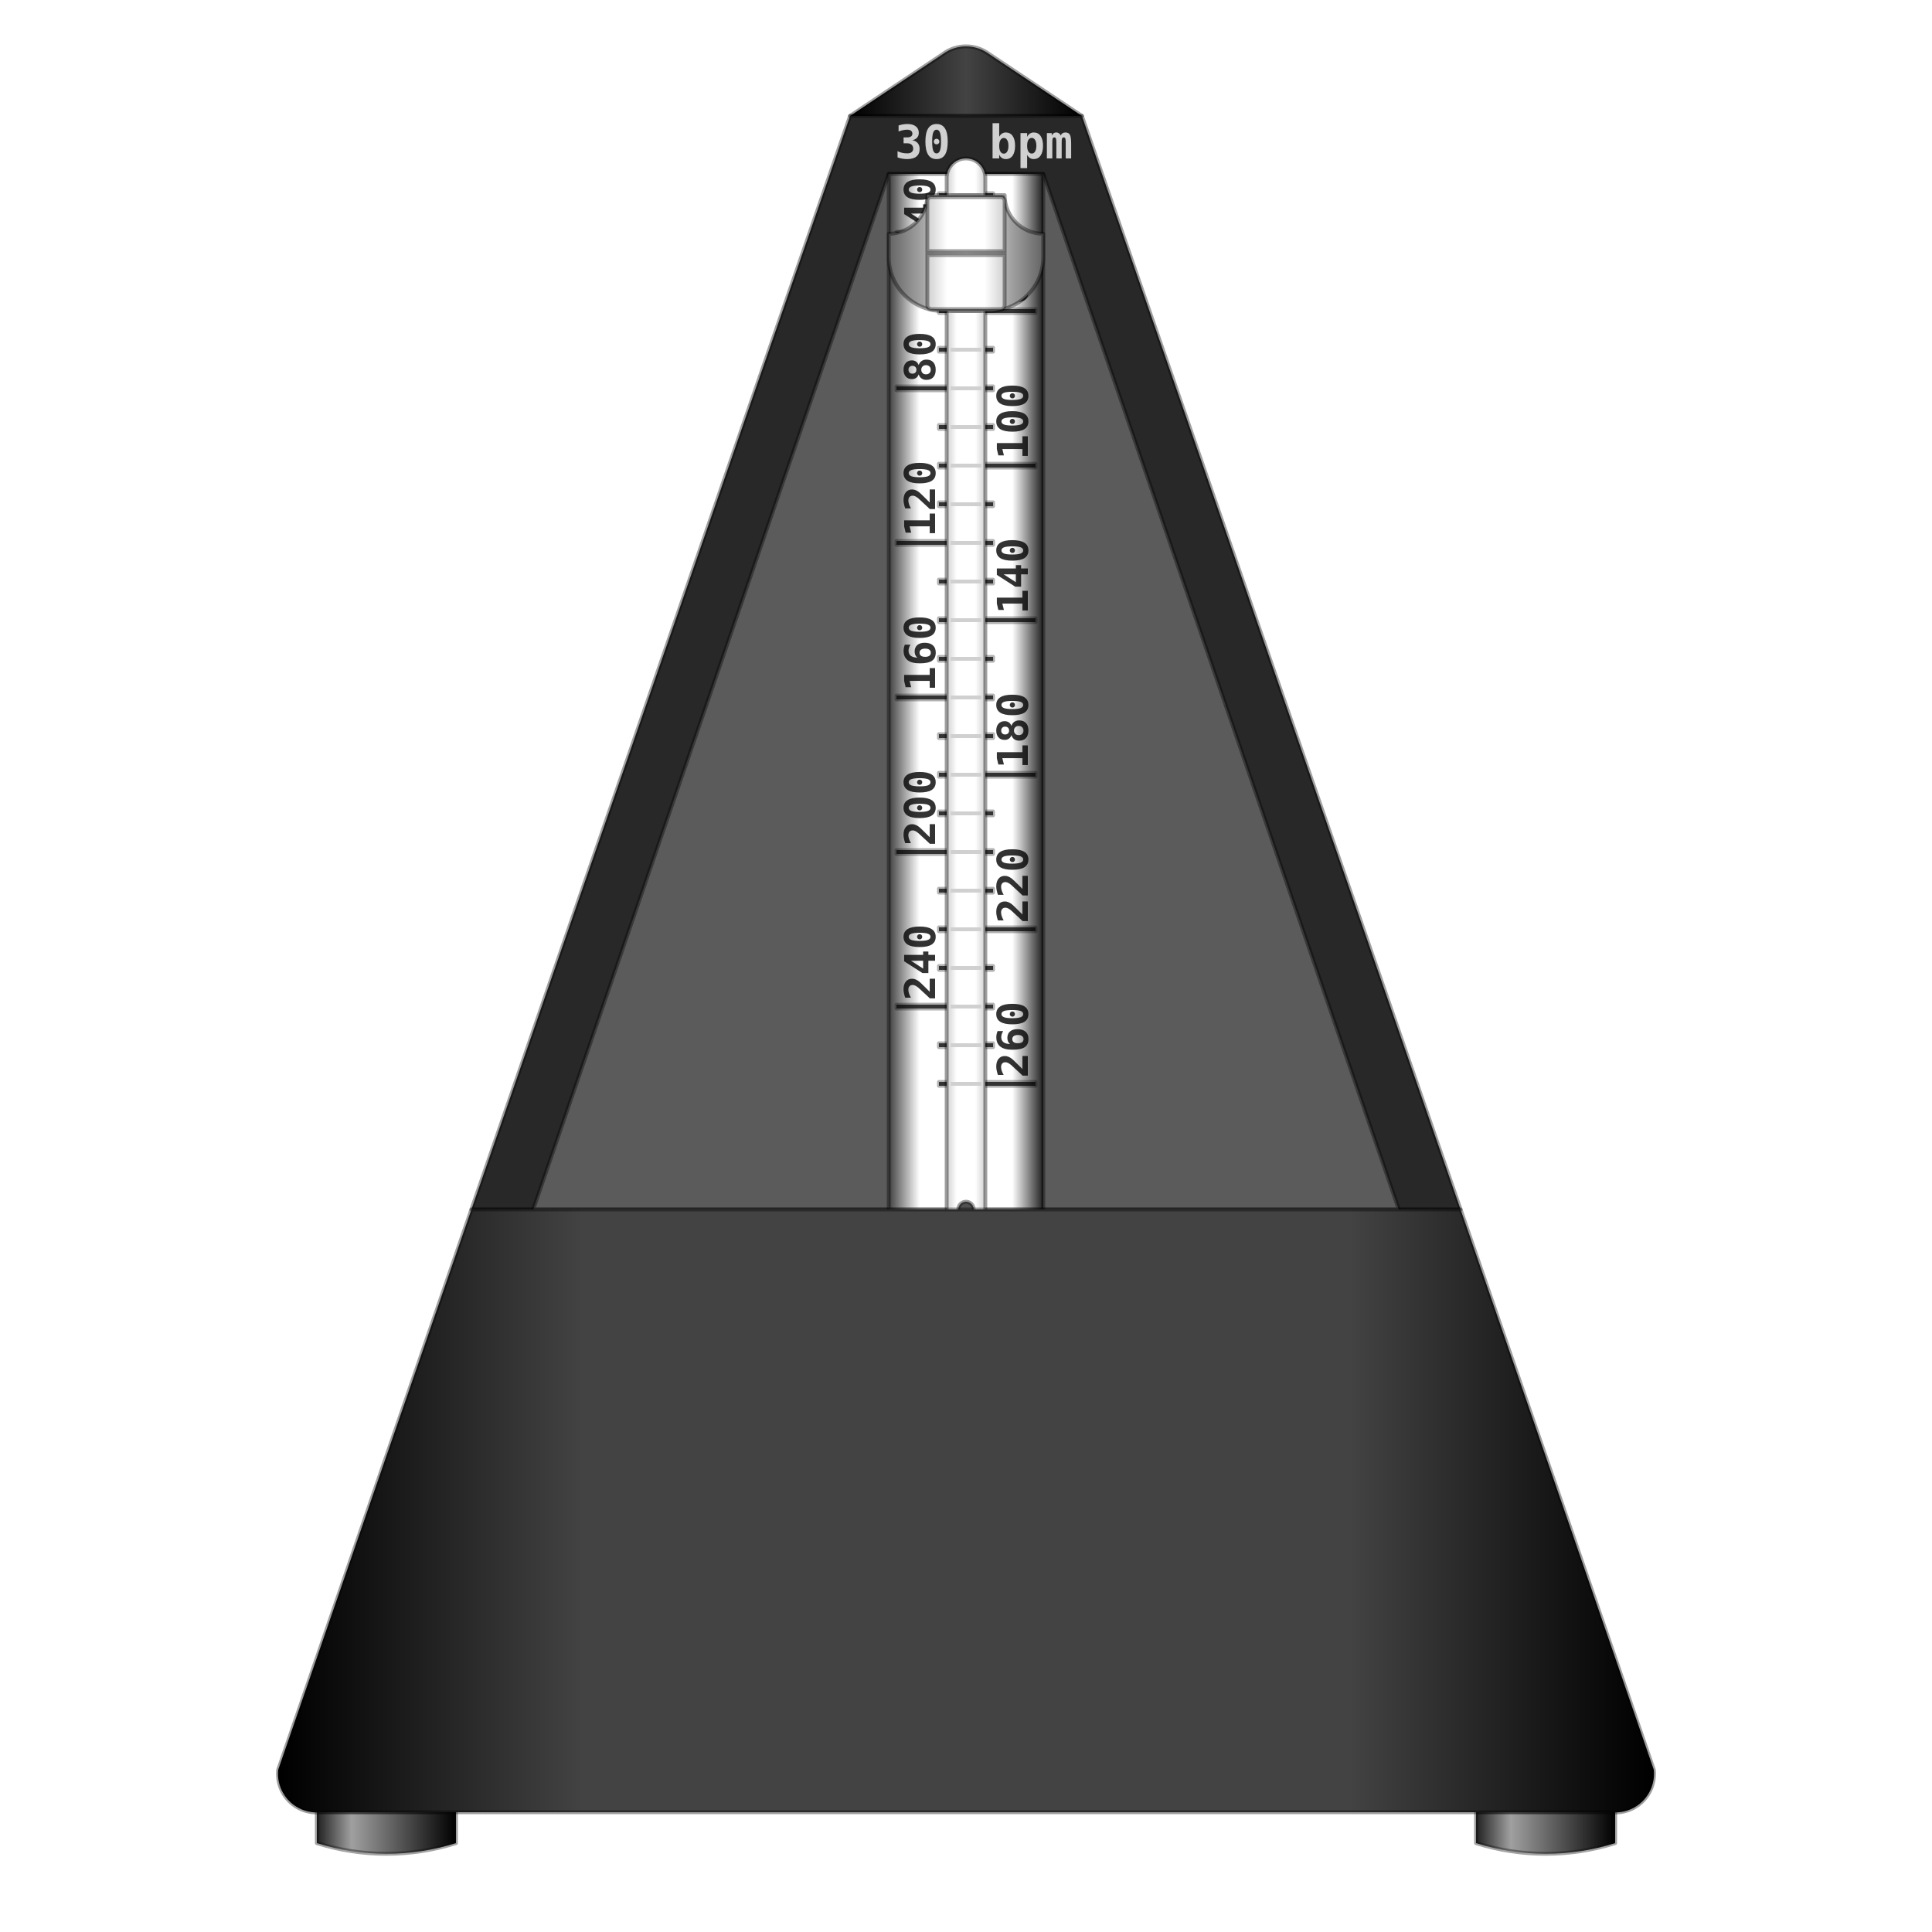
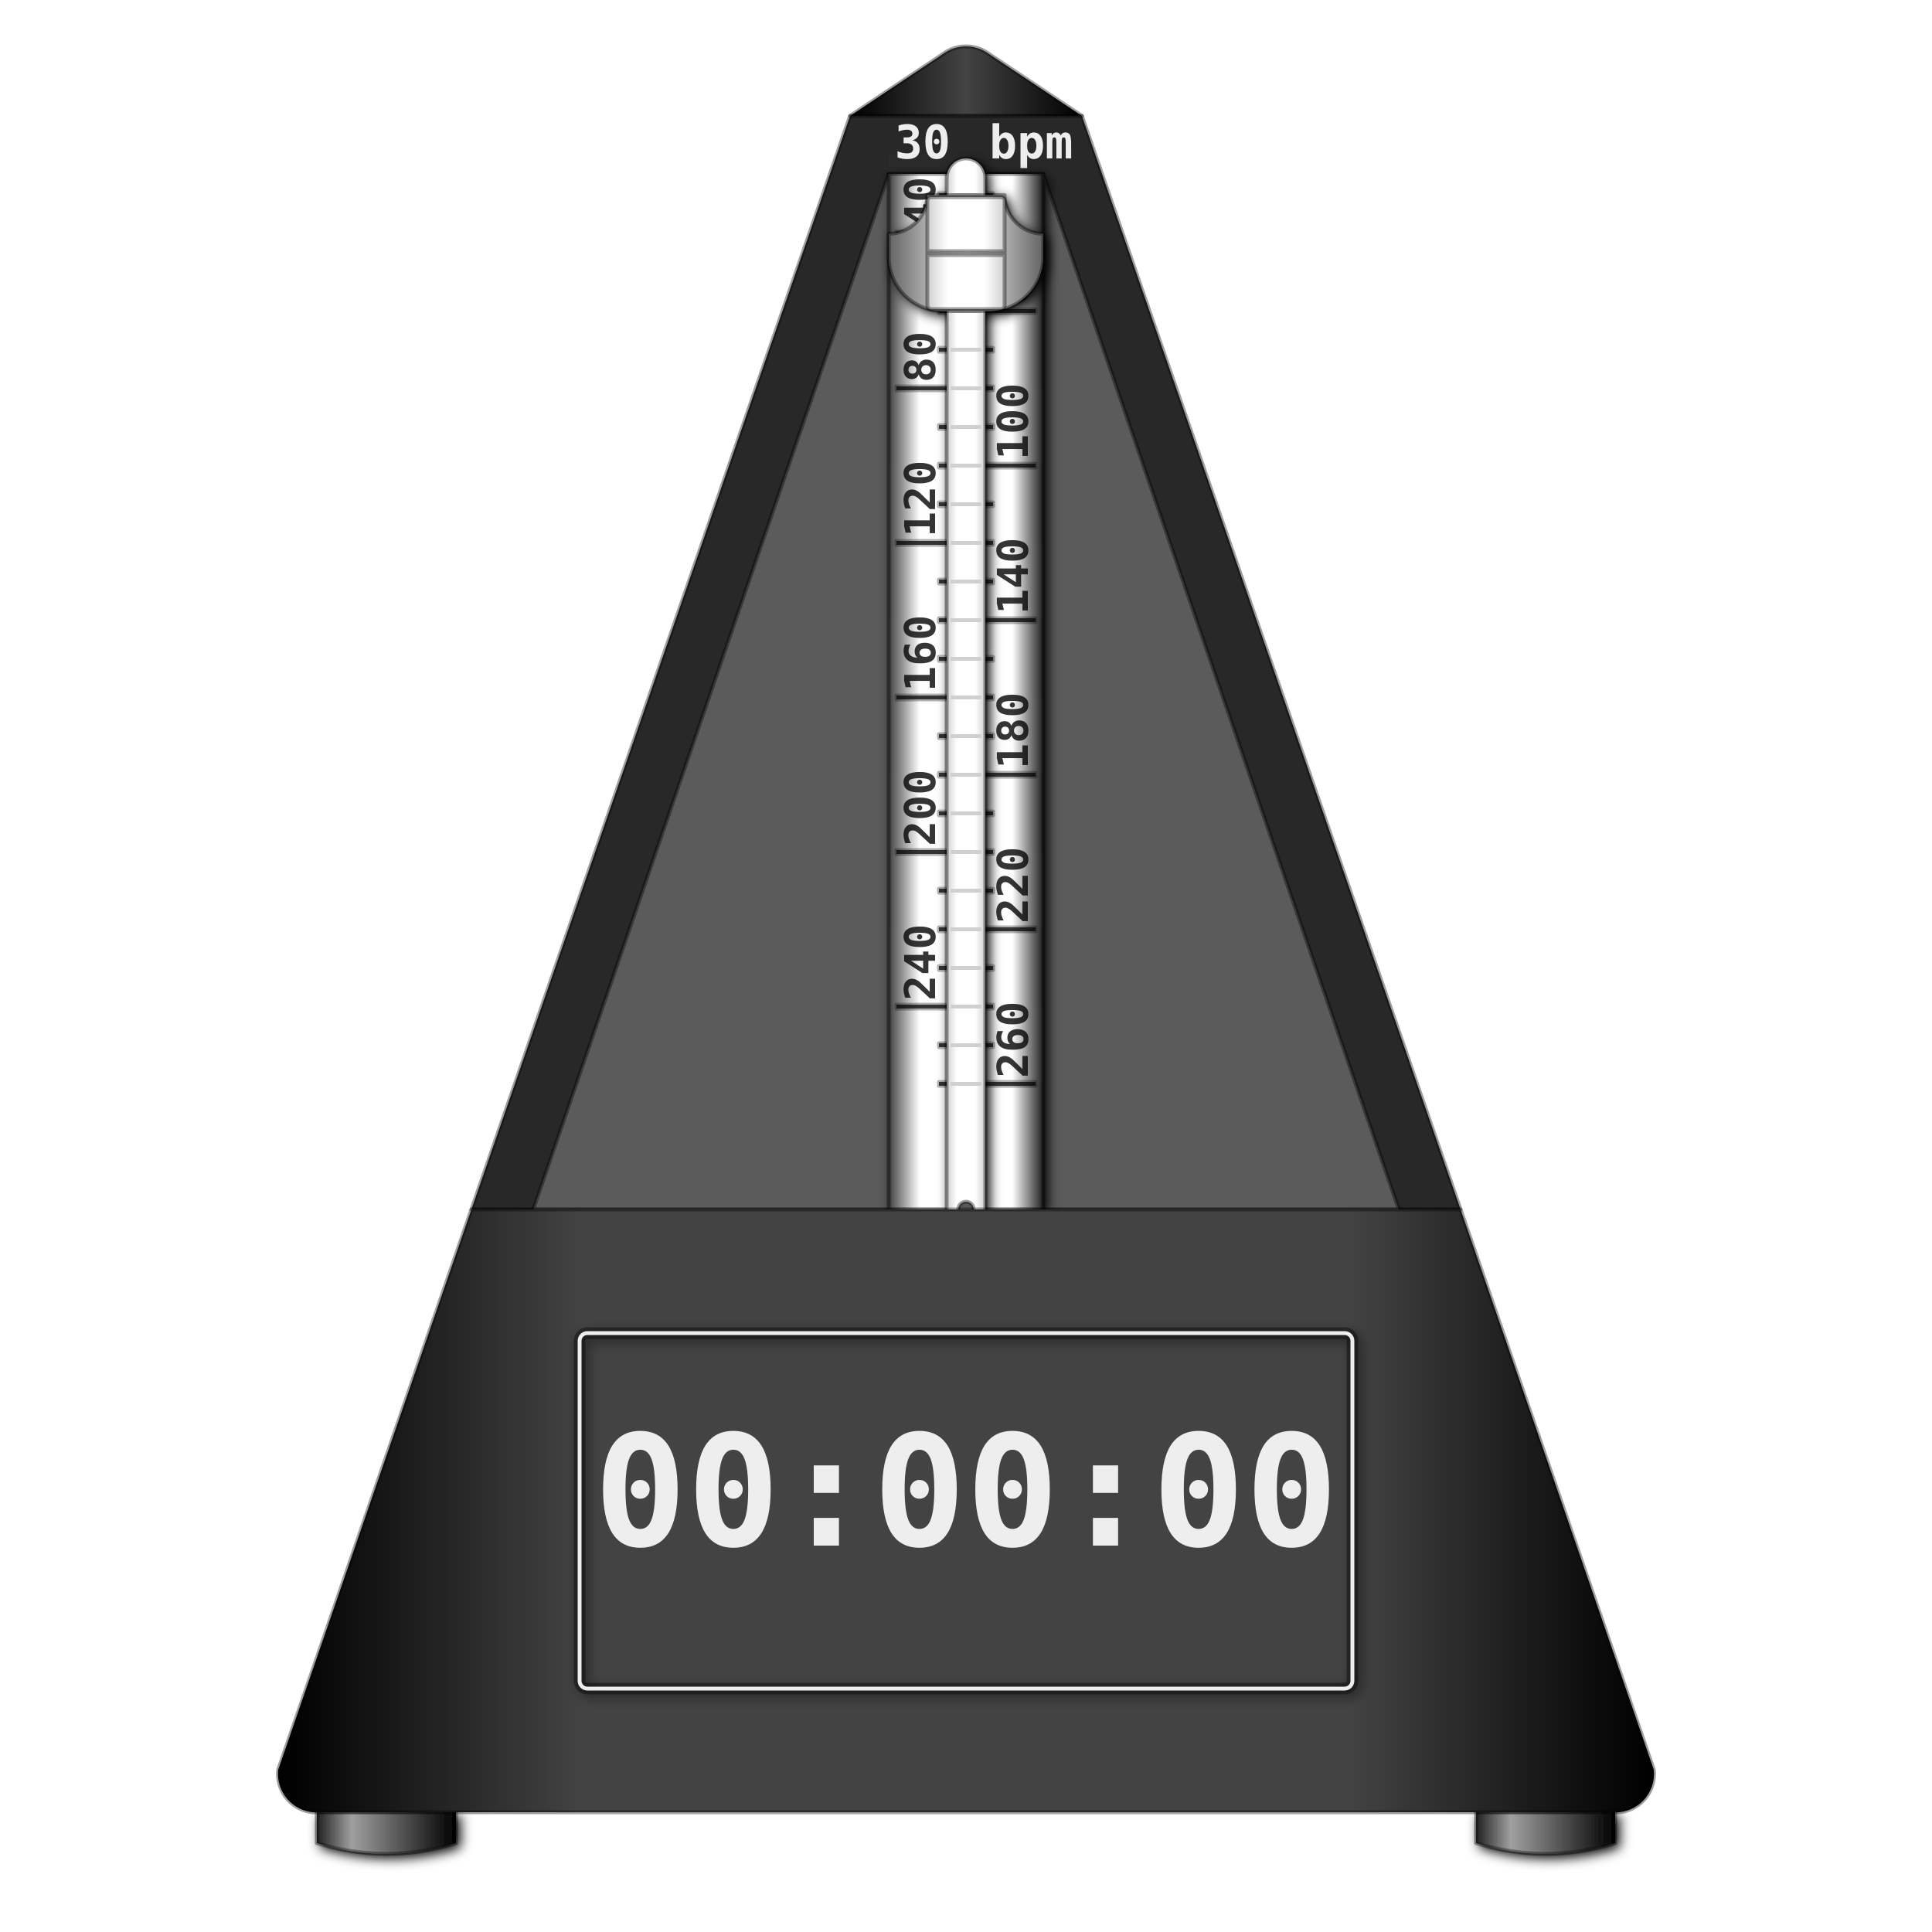
- <svg xmlns="http://www.w3.org/2000/svg" viewBox="0 0 500 500" width="100vmin" height="100vmin">
+ <svg xmlns="http://www.w3.org/2000/svg" viewBox="0 0 500 500">
  <defs>
+     <filter id="filterShadowLg" width="150%" height="150%">
+       <feDropShadow dx="7" dy="7" stdDeviation="8" />
+     </filter>
+     <filter id="filterShadowMd" width="150%" height="150%">
+       <feDropShadow dx="2" dy="2" stdDeviation="3" />
+     </filter>
+     <filter id="filterShadowSm" width="160%" height="160%">
+       <feDropShadow dx="1" dy="1" stdDeviation="1.5" />
+     </filter>
    <linearGradient id="linearGradientLegs">
      <stop offset="0%" stop-color="#202020" />
      <stop offset="25%" stop-color="#a0a0a0" />
      <stop offset="100%" stop-color="#000000" />
    </linearGradient>
    <linearGradient id="linearGradientTop">
      <stop offset="0%" stop-color="#000000" />
      <stop offset="50%" stop-color="#434343" />
      <stop offset="100%" stop-color="#000000" />
    </linearGradient>
    <linearGradient id="linearGradientBottom">
      <stop offset="0%" stop-color="#000000" />
      <stop offset="22%" stop-color="#434343" />
      <stop offset="78%" stop-color="#434343" />
      <stop offset="100%" stop-color="#000000" />
    </linearGradient>
    <linearGradient id="linearGradientScale">
      <stop offset="0%" stop-color="#404040" />
      <stop offset="20%" stop-color="#ffffff" />
      <stop offset="80%" stop-color="#ffffff" />
      <stop offset="100%" stop-color="#202020" />
    </linearGradient>
    <linearGradient id="linearGradientPendulum">
      <stop offset="0%" stop-color="#d0d0d0" />
      <stop offset="26%" stop-color="#ffffff" />
      <stop offset="74%" stop-color="#ffffff" />
      <stop offset="100%" stop-color="#d0d0d0" />
    </linearGradient>
    <linearGradient id="linearGradientWeight">
      <stop offset="0%" stop-color="#646464" />
      <stop offset="31%" stop-color="#c0c0c0" />
      <stop offset="50%" stop-color="#d4d4d4" />
      <stop offset="69%" stop-color="#c0c0c0" />
      <stop offset="100%" stop-color="#646464" />
    </linearGradient>
  </defs>
  <g fill="darkblue" stroke="#00000060" stroke-linejoin="round">
-     <g transform="translate(118 469)" fill="url(#linearGradientLegs)" stroke="#0b0b0b60">
+     <g transform="translate(118 469)" fill="url(#linearGradientLegs)" stroke="#0b0b0b60" filter="url(#filterShadowSm)">
      <path d="M0 0v 8 a 60 60 0 0 1 -36 0 v -8 z" />
      <path transform="translate(300)" d="M0 0v 8 a 60 60 0 0 1 -36 0 v -8 z" />
    </g>
    <g id="pendulumTop" cursor="pointer">
      <path fill="url(#linearGradientTop)" d="M 220 30 l 24 -16 a 10 10 0 0 1 12 0 l 24 16 z" />
    </g>
    <path fill="#282828" d="M 280 30 l 98 283 h -256 l 98 -283 z" />
    <path fill="#5b5b5b" d="M 270 45 l 92 268 h -224 l 92 -268 z" />
-     <g font-size="12" font-family="monospace" font-weight="600" fill="#d0d0d0" stroke="none" transform="translate(246 41)">
-       <text id="bpmLabel" text-anchor="end">30</text>
+     <g font-size="12" font-family="monospace" font-weight="600" fill="#eee" stroke="none" transform="translate(246 41)">
+       <text id="bpmText" text-anchor="end">30</text>
      <text text-anchor="start" transform="translate(10)">bpm</text>
    </g>
-     <path fill="url(#linearGradientScale)" d="M 270 45 v 268 h -40 v -268 z" />
+     <path fill="url(#linearGradientScale)" d="M 270 45 v 268 h -40 v -268 z" filter="url(#filterShadowSm)" />
    <g transform="translate(230 60)" fill="#000" opacity="0.8">
      <g id="tickGroup">
        <rect x="13" y="-10" width="14" height="1" />
        <rect x="2" width="25" height="1" />
        <rect x="13" y="10" width="14" height="1" />
        <rect x="13" y="20" width="25" height="1" />
      </g>
      <use href="#tickGroup" transform="translate(0 40)" />
      <use href="#tickGroup" transform="translate(0 80)" />
      <use href="#tickGroup" transform="translate(0 120)" />
      <use href="#tickGroup" transform="translate(0 160)" />
      <use href="#tickGroup" transform="translate(0 200)" />
      <g font-size="11" font-family="monospace" font-weight="600" stroke="none">
        <g transform="translate(12 -1) rotate(-90)">
          <text>40</text>
          <text transform="translate(-40)">80</text>
          <text transform="translate(-80)">120</text>
          <text transform="translate(-120)">160</text>
          <text transform="translate(-160)">200</text>
          <text transform="translate(-200)">240</text>
        </g>
        <g transform="translate(36 19) rotate(-90)">
          <text>60</text>
          <text transform="translate(-40)">100</text>
          <text transform="translate(-80)">140</text>
          <text transform="translate(-120)">180</text>
          <text transform="translate(-160)">220</text>
          <text transform="translate(-200)">260</text>
        </g>
      </g>
+       <g fill="#d0d0d004" stroke="none" transform="translate(0 -60)" cursor="pointer">
+         <rect id="bpmRect40" y="40" x="0" width="20" height="20" />
+         <rect id="bpmRect60" y="60" x="20" width="20" height="20" />
+         <rect id="bpmRect80" y="80" x="0" width="20" height="20" />
+         <rect id="bpmRect100" y="100" x="20" width="20" height="20" />
+         <rect id="bpmRect120" y="120" x="0" width="20" height="20" />
+         <rect id="bpmRect140" y="140" x="20" width="20" height="20" />
+         <rect id="bpmRect160" y="160" x="0" width="20" height="20" />
+         <rect id="bpmRect180" y="180" x="20" width="20" height="20" />
+         <rect id="bpmRect200" y="200" x="0" width="20" height="20" />
+         <rect id="bpmRect220" y="220" x="20" width="20" height="20" />
+         <rect id="bpmRect240" y="240" x="0" width="20" height="20" />
+         <rect id="bpmRect260" y="260" x="20" width="20" height="20" />
+       </g>
    </g>
    <g transform="translate(245 36)">
-       <g id="pendulum">
+       <g id="pendulum" filter="url(#filterShadowSm)">
        <rect fill="url(#linearGradientPendulum)" y="5" width="10" height="300" rx="5" />
        <path fill="none" stroke="#d0d0d0" d="M1 14.5h8m0 10h-8m0 10h8m0 10h-8m0 10h8m0 10h-8m0 10h8m0 10h-8m0 10h8m0 10h-8m0 10h8m0 10h-8m0 10h8m0 10h-8m0 10h8m0 10h-8m0 10h8m0 10h-8m0 10h8m0 10h-8m0 10h8m0 10h-8m0 10h8m0 10h-8" />
        <g id="pendulumWeight" transform="translate(0 0)">
          <path fill="url(#linearGradientWeight)" d="M-15 24.5a10 10 0 0 0 10 -10h20a10 10 0 0 0 10 10v6a14 14 0 0 1 -14 14h-12a14 14 0 0 1 -14 -14z" />
          <g stroke-linejoin="miter" fill="url(#linearGradientPendulum)">
            <g id="pendulumWeightArrowUp" cursor="pointer">
              <path d="M14 15a1 1 0 0 1 1 1v13h-20v-13a1 1 0 0 1 1 -1z" />
            </g>
            <g id="pendulumWeightArrowDown" cursor="pointer">
              <path d="M15 30v13a1 1 0 0 1 -1 1h-18a1 1 0 0 1 -1 -1v-13z" />
            </g>
          </g>
        </g>
-         <circle fill="#505050" r="2" cx="5" cy="277" />
+         <circle fill="#585858" r="2" cx="5" cy="277" />
      </g>
    </g>
    <path fill="url(#linearGradientBottom)" d="M 378 313 l 50 145 a 10 10 0 0 1 -11 11 h -334 a 10 10 0 0 1 -11 -11 l 50 -145 z" />
+     <rect fill="none" x="150" y="345" width="200" height="92" stroke-width="3" rx="2" filter="url(#filterShadowSm)" />
+     <rect fill="none" x="150" y="345" width="200" height="92" stroke="#eee" stroke-width="1" rx="2" />
+     <g font-size="40" font-family="monospace" font-weight="600" fill="#eee" stroke="none" transform="translate(250 400)">
+       <text id="timeText" text-anchor="middle">00:00:00</text>
+     </g>
  </g>
</svg>
